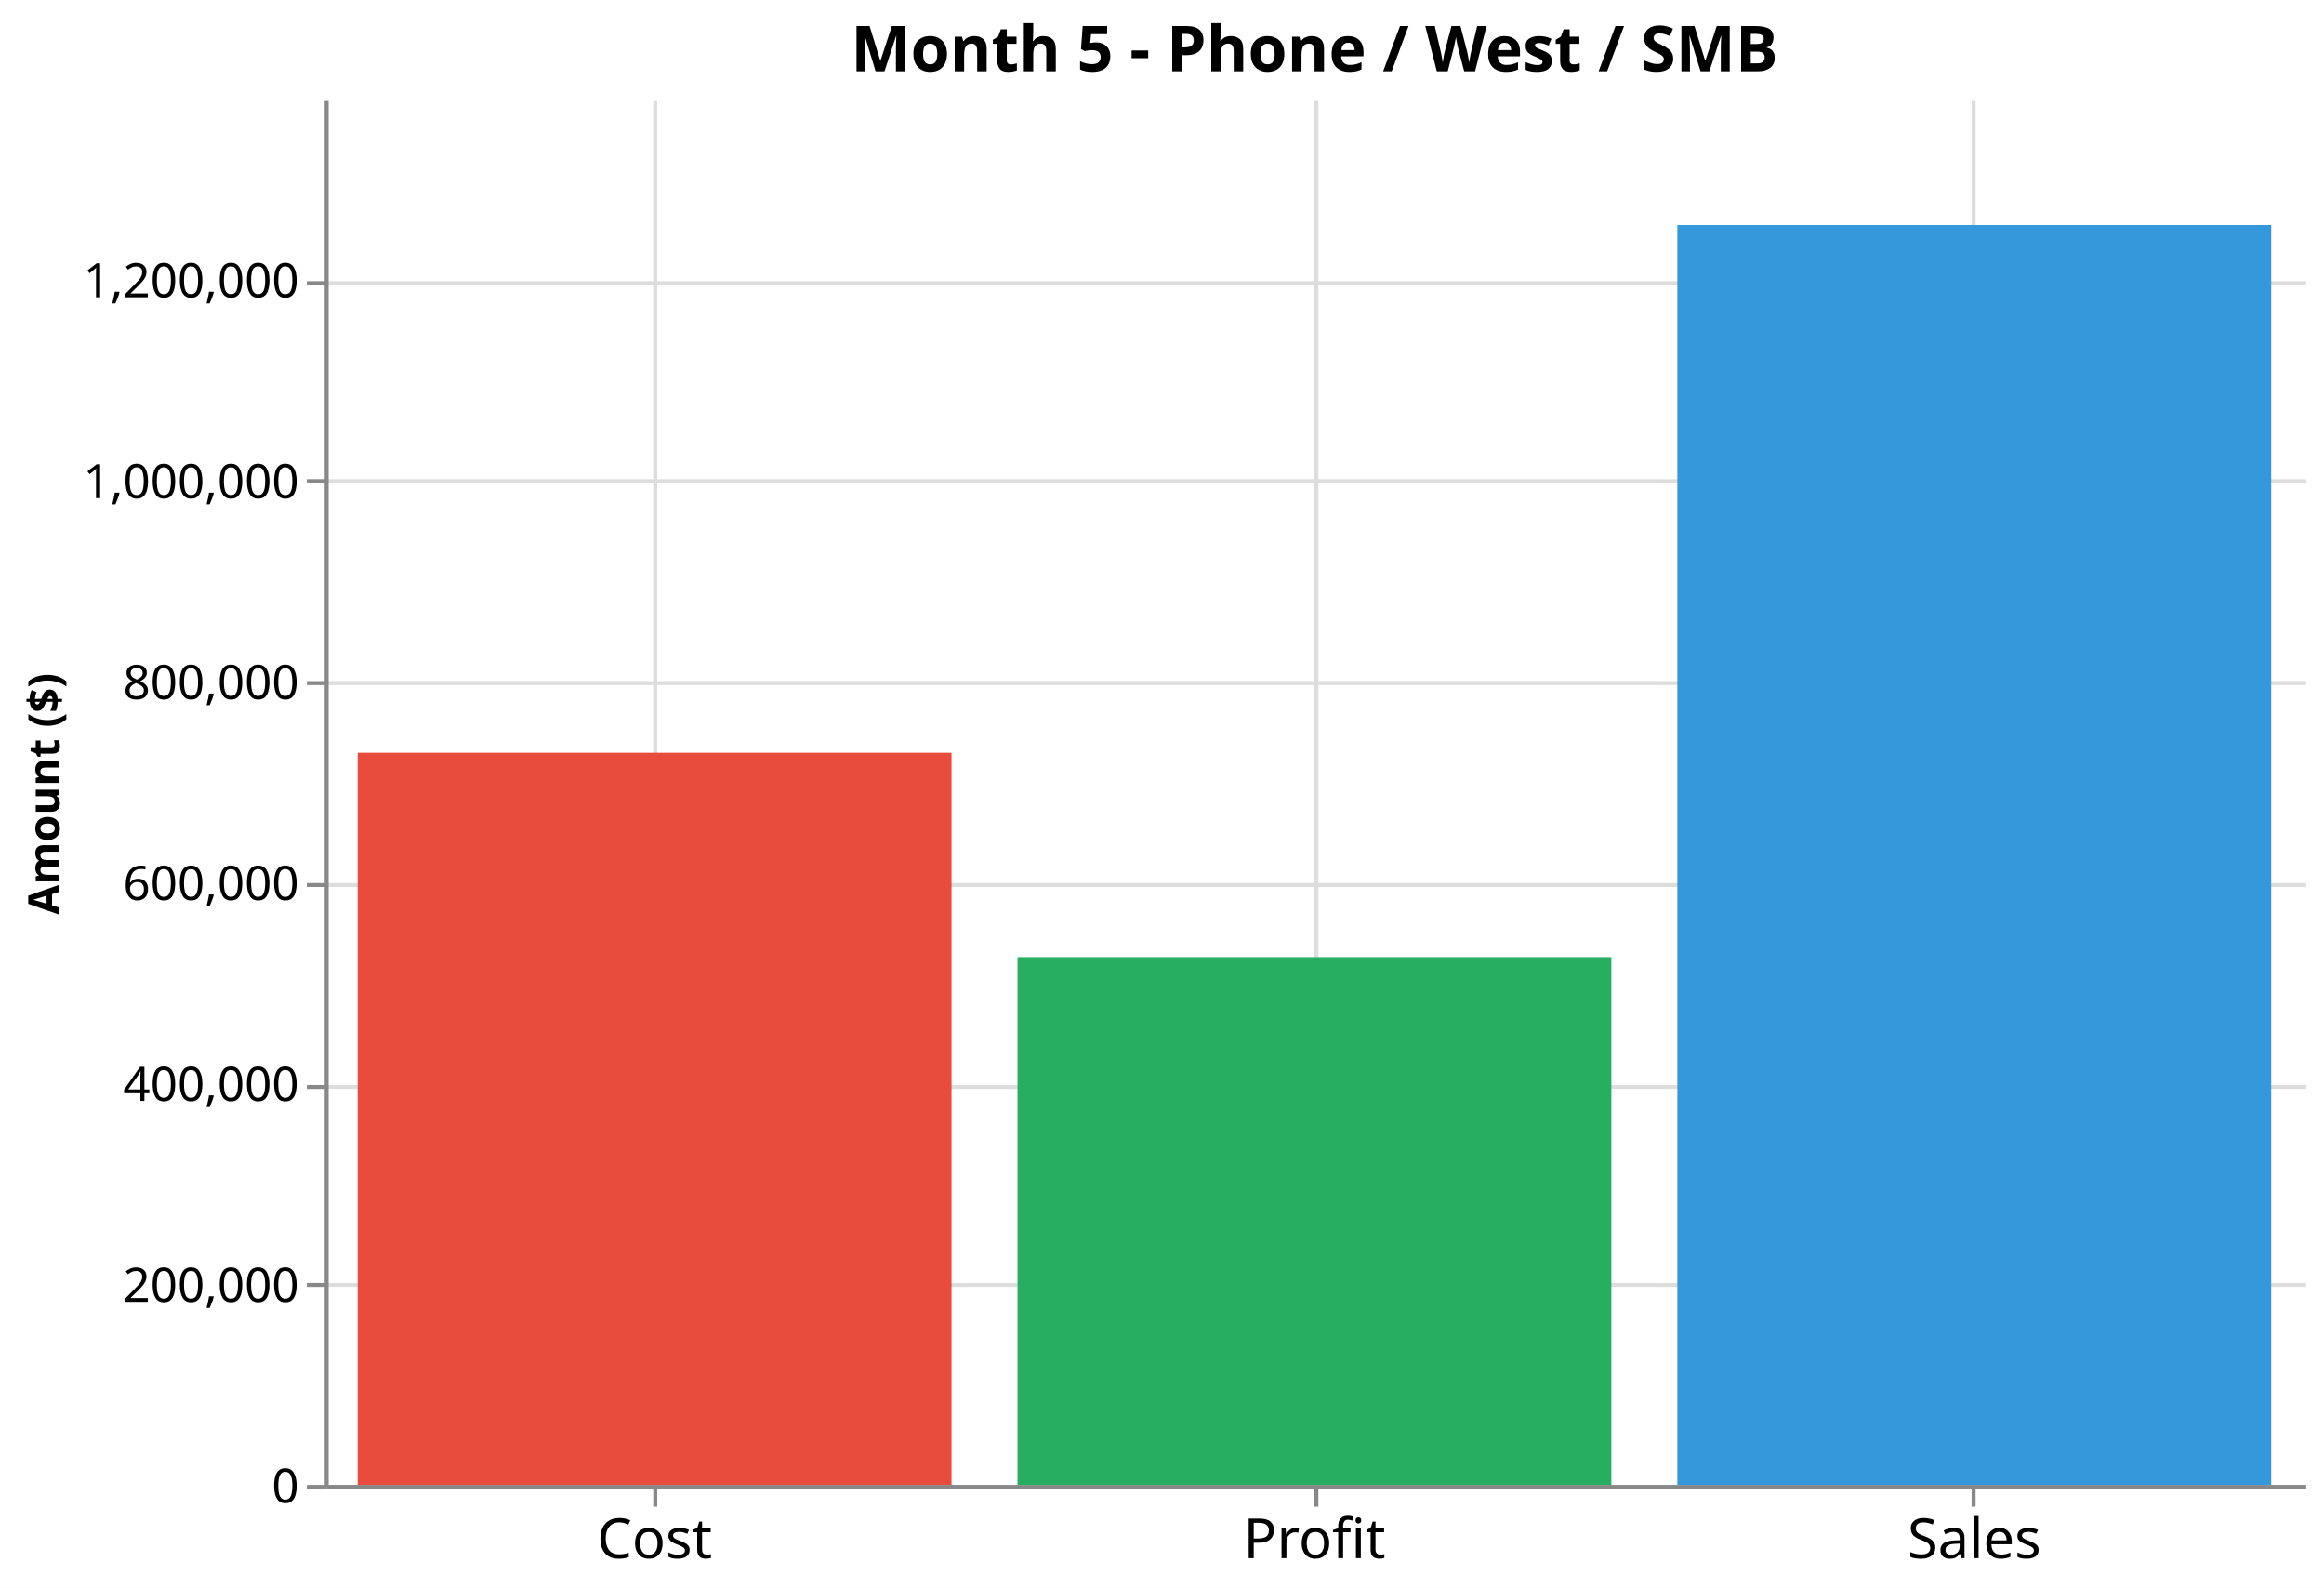
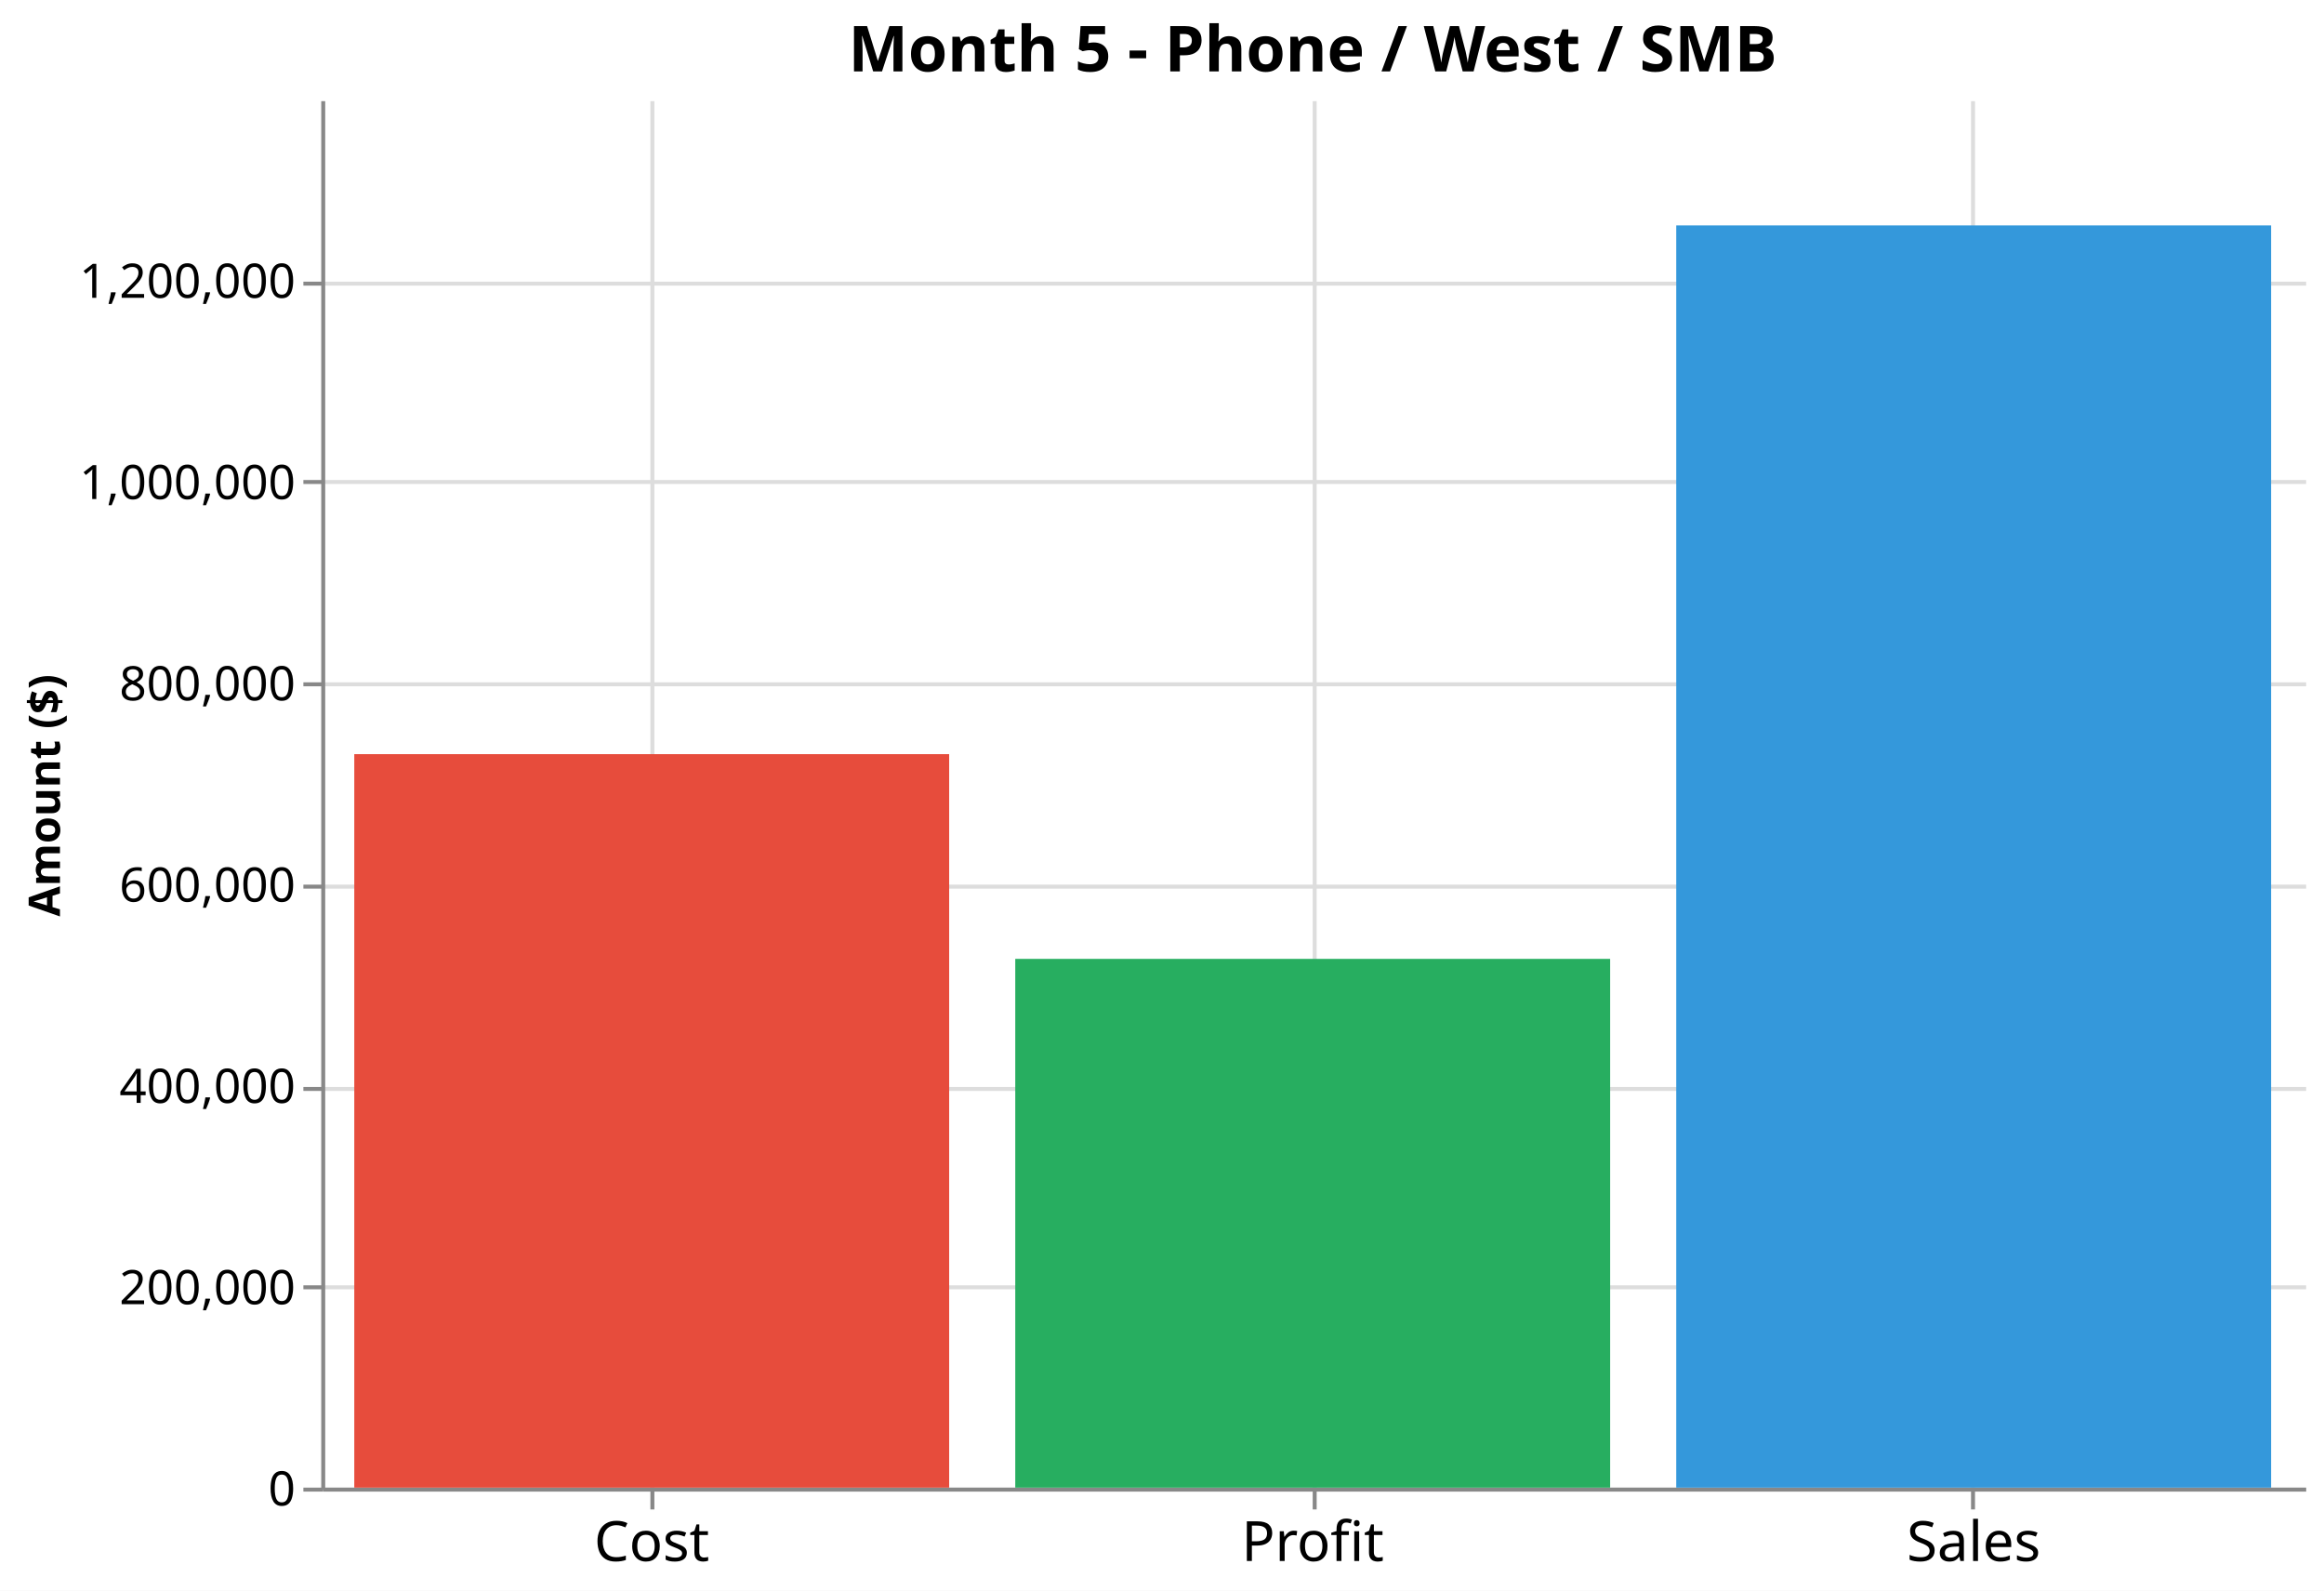
- <svg xmlns="http://www.w3.org/2000/svg" version="1.1" class="marks" width="587" height="401" viewBox="0 0 587 401">
-   <rect width="587" height="401" fill="white" />
-   <g fill="none" stroke-miterlimit="10" transform="translate(82,25)">
+ <svg xmlns="http://www.w3.org/2000/svg" version="1.1" class="marks" width="586" height="401" viewBox="0 0 586 401">
+   <rect width="586" height="401" fill="white" />
+   <g fill="none" stroke-miterlimit="10" transform="translate(81,25)">
    <g class="mark-group role-frame root" role="graphics-object" aria-roledescription="group mark container">
      <g transform="translate(0,0)">
        <path class="background" aria-hidden="true" d="M0,0h500v350h-500Z" />
        <g>
          <g class="mark-group role-axis" aria-hidden="true">
            <g transform="translate(0.5,350.5)">
              <path class="background" aria-hidden="true" d="M0,0h0v0h0Z" pointer-events="none" />
              <g>
                <g class="mark-rule role-axis-grid" pointer-events="none">
                  <line transform="translate(83,-350)" x2="0" y2="350" stroke="#ddd" stroke-width="1" opacity="1" />
                  <line transform="translate(250,-350)" x2="0" y2="350" stroke="#ddd" stroke-width="1" opacity="1" />
                  <line transform="translate(416,-350)" x2="0" y2="350" stroke="#ddd" stroke-width="1" opacity="1" />
                </g>
              </g>
              <path class="foreground" aria-hidden="true" d="" pointer-events="none" display="none" />
            </g>
          </g>
          <g class="mark-group role-axis" aria-hidden="true">
            <g transform="translate(0.5,0.5)">
              <path class="background" aria-hidden="true" d="M0,0h0v0h0Z" pointer-events="none" />
              <g>
                <g class="mark-rule role-axis-grid" pointer-events="none">
                  <line transform="translate(0,350)" x2="500" y2="0" stroke="#ddd" stroke-width="1" opacity="1" />
                  <line transform="translate(0,299)" x2="500" y2="0" stroke="#ddd" stroke-width="1" opacity="1" />
                  <line transform="translate(0,249)" x2="500" y2="0" stroke="#ddd" stroke-width="1" opacity="1" />
                  <line transform="translate(0,198)" x2="500" y2="0" stroke="#ddd" stroke-width="1" opacity="1" />
                  <line transform="translate(0,147)" x2="500" y2="0" stroke="#ddd" stroke-width="1" opacity="1" />
                  <line transform="translate(0,96)" x2="500" y2="0" stroke="#ddd" stroke-width="1" opacity="1" />
                  <line transform="translate(0,46)" x2="500" y2="0" stroke="#ddd" stroke-width="1" opacity="1" />
                </g>
              </g>
              <path class="foreground" aria-hidden="true" d="" pointer-events="none" display="none" />
            </g>
          </g>
          <g class="mark-group role-axis" role="graphics-symbol" aria-roledescription="axis" aria-label="X-axis for a discrete scale with 3 values: Cost, Profit, Sales">
            <g transform="translate(0.5,350.5)">
              <path class="background" aria-hidden="true" d="M0,0h0v0h0Z" pointer-events="none" />
              <g>
                <g class="mark-rule role-axis-tick" pointer-events="none">
                  <line transform="translate(83,0)" x2="0" y2="5" stroke="#888" stroke-width="1" opacity="1" />
                  <line transform="translate(250,0)" x2="0" y2="5" stroke="#888" stroke-width="1" opacity="1" />
                  <line transform="translate(416,0)" x2="0" y2="5" stroke="#888" stroke-width="1" opacity="1" />
                </g>
                <g class="mark-text role-axis-label" pointer-events="none">
                  <text text-anchor="middle" transform="translate(82.83333,18)" font-family="sans-serif" font-size="14px" fill="#000" opacity="1">Cost</text>
                  <text text-anchor="middle" transform="translate(249.5,18)" font-family="sans-serif" font-size="14px" fill="#000" opacity="1">Profit</text>
                  <text text-anchor="middle" transform="translate(416.1667,18)" font-family="sans-serif" font-size="14px" fill="#000" opacity="1">Sales</text>
                </g>
                <g class="mark-rule role-axis-domain" pointer-events="none">
                  <line transform="translate(0,0)" x2="500" y2="0" stroke="#888" stroke-width="1" opacity="1" />
                </g>
              </g>
              <path class="foreground" aria-hidden="true" d="" pointer-events="none" display="none" />
            </g>
          </g>
          <g class="mark-group role-axis" role="graphics-symbol" aria-roledescription="axis" aria-label="Y-axis titled 'Amount ($)' for a linear scale with values from 0 to 1,379,597">
            <g transform="translate(0.5,0.5)">
              <path class="background" aria-hidden="true" d="M0,0h0v0h0Z" pointer-events="none" />
              <g>
                <g class="mark-rule role-axis-tick" pointer-events="none">
                  <line transform="translate(0,350)" x2="-5" y2="0" stroke="#888" stroke-width="1" opacity="1" />
                  <line transform="translate(0,299)" x2="-5" y2="0" stroke="#888" stroke-width="1" opacity="1" />
                  <line transform="translate(0,249)" x2="-5" y2="0" stroke="#888" stroke-width="1" opacity="1" />
                  <line transform="translate(0,198)" x2="-5" y2="0" stroke="#888" stroke-width="1" opacity="1" />
                  <line transform="translate(0,147)" x2="-5" y2="0" stroke="#888" stroke-width="1" opacity="1" />
                  <line transform="translate(0,96)" x2="-5" y2="0" stroke="#888" stroke-width="1" opacity="1" />
                  <line transform="translate(0,46)" x2="-5" y2="0" stroke="#888" stroke-width="1" opacity="1" />
                </g>
                <g class="mark-text role-axis-label" pointer-events="none">
                  <text text-anchor="end" transform="translate(-7,354)" font-family="sans-serif" font-size="12px" fill="#000" opacity="1">0</text>
                  <text text-anchor="end" transform="translate(-7,303.2605)" font-family="sans-serif" font-size="12px" fill="#000" opacity="1">200,000</text>
                  <text text-anchor="end" transform="translate(-7,252.5211)" font-family="sans-serif" font-size="12px" fill="#000" opacity="1">400,000</text>
                  <text text-anchor="end" transform="translate(-7,201.7816)" font-family="sans-serif" font-size="12px" fill="#000" opacity="1">600,000</text>
                  <text text-anchor="end" transform="translate(-7,151.0422)" font-family="sans-serif" font-size="12px" fill="#000" opacity="1">800,000</text>
                  <text text-anchor="end" transform="translate(-7,100.3027)" font-family="sans-serif" font-size="12px" fill="#000" opacity="1">1,000,000</text>
                  <text text-anchor="end" transform="translate(-7,49.56323)" font-family="sans-serif" font-size="12px" fill="#000" opacity="1">1,200,000</text>
                </g>
                <g class="mark-rule role-axis-domain" pointer-events="none">
                  <line transform="translate(0,350)" x2="0" y2="-350" stroke="#888" stroke-width="1" opacity="1" />
                </g>
                <g class="mark-text role-axis-title" pointer-events="none">
-                   <text text-anchor="middle" transform="translate(-65.47461,175) rotate(-90) translate(0,-2)" font-family="sans-serif" font-size="11px" font-weight="bold" fill="#000" opacity="1">Amount ($)</text>
+                   <text text-anchor="middle" transform="translate(-64.38477,175) rotate(-90) translate(0,-2)" font-family="sans-serif" font-size="11px" font-weight="bold" fill="#000" opacity="1">Amount ($)</text>
                </g>
              </g>
              <path class="foreground" aria-hidden="true" d="" pointer-events="none" display="none" />
            </g>
          </g>
          <g class="mark-rect role-mark marks" role="graphics-object" aria-roledescription="rect mark container">
            <path aria-label="Metric: Cost; Amount: 728,805; Color: #e74c3c" role="graphics-symbol" aria-roledescription="bar" d="M8.333,165.104h150v184.896h-150Z" fill="#e74c3c" />
            <path aria-label="Metric: Profit; Amount: 525,373; Color: #27ae60" role="graphics-symbol" aria-roledescription="bar" d="M175,216.714h150v133.286h-150Z" fill="#27ae60" />
            <path aria-label="Metric: Sales; Amount: 1,254,179; Color: #3498db" role="graphics-symbol" aria-roledescription="bar" d="M341.667,31.818h150v318.182h-150Z" fill="#3498db" />
          </g>
          <g class="mark-group role-title">
            <g transform="translate(250,-20)">
              <path class="background" aria-hidden="true" d="M0,0h0v0h0Z" pointer-events="none" />
              <g>
                <g class="mark-text role-title-text" role="graphics-symbol" aria-roledescription="title" aria-label="Title text 'Month 5 - Phone / West / SMB'" pointer-events="none">
                  <text text-anchor="middle" transform="translate(0,13)" font-family="sans-serif" font-size="16px" font-weight="bold" fill="#000" opacity="1">Month 5 - Phone / West / SMB</text>
                </g>
              </g>
              <path class="foreground" aria-hidden="true" d="" pointer-events="none" display="none" />
            </g>
          </g>
        </g>
        <path class="foreground" aria-hidden="true" d="" display="none" />
      </g>
    </g>
  </g>
</svg>
